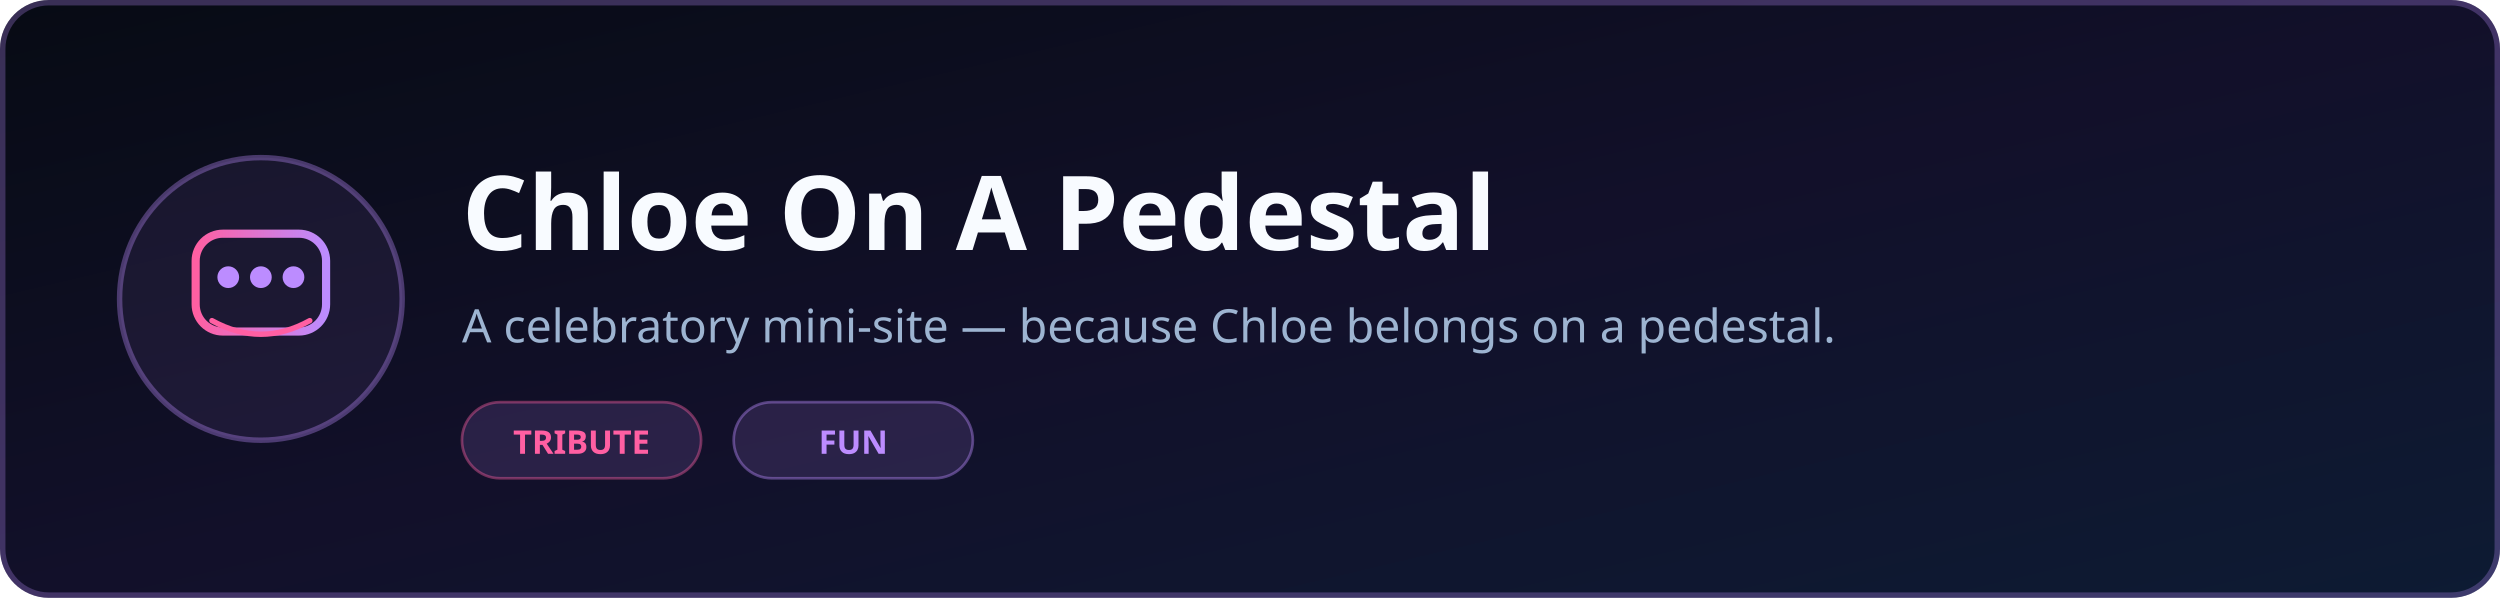
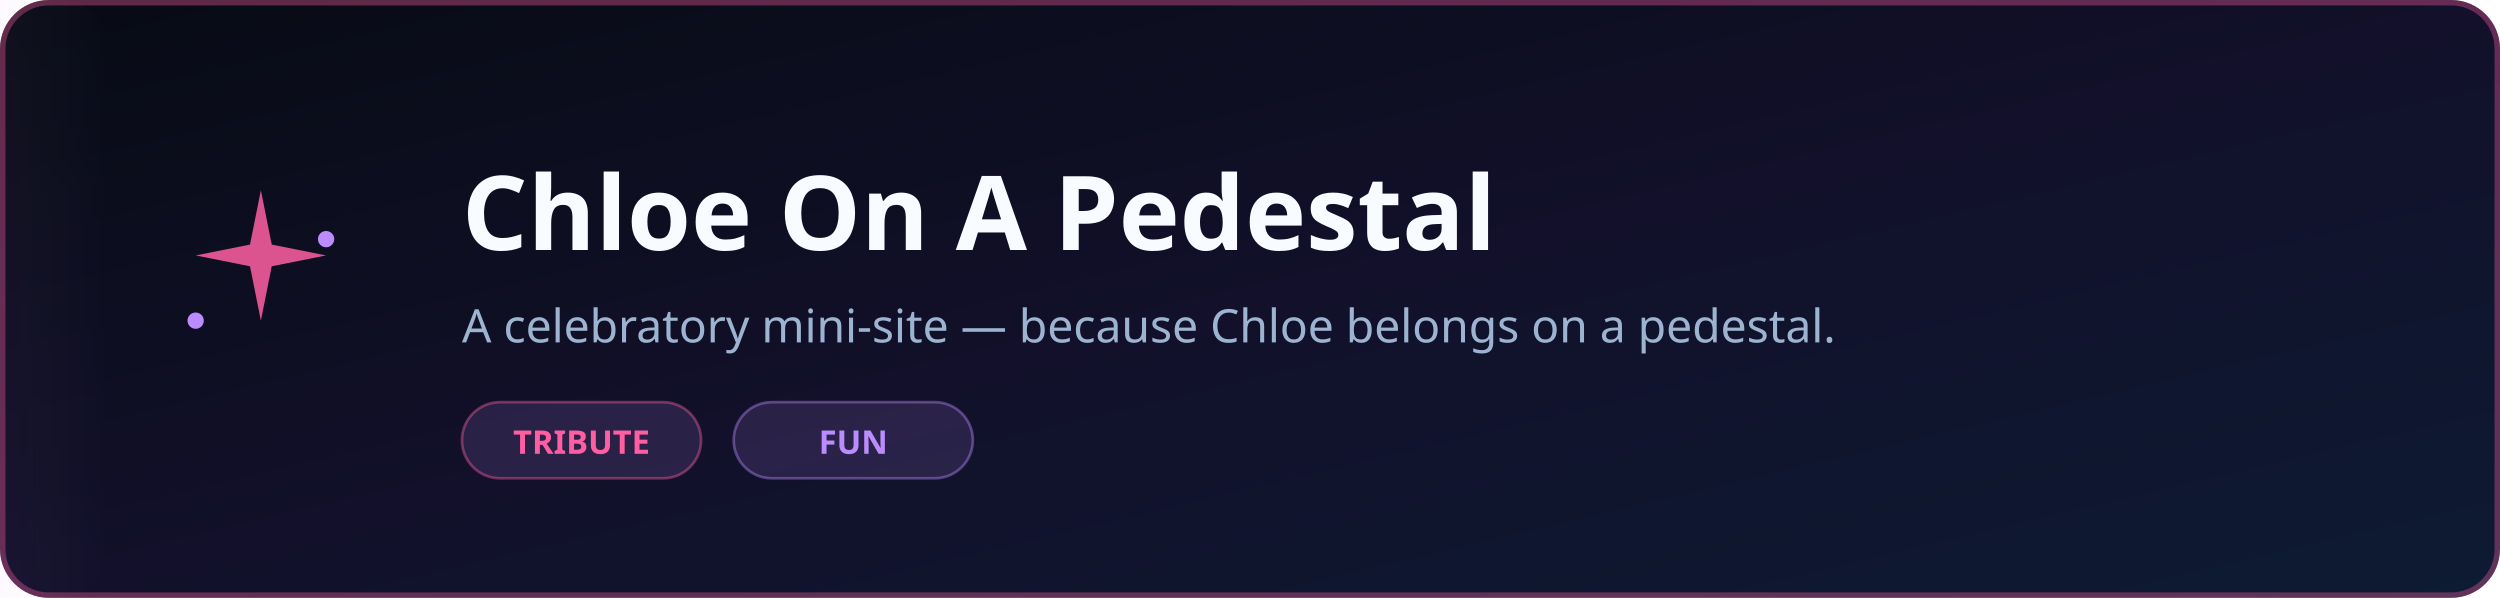
<svg xmlns="http://www.w3.org/2000/svg" width="920" height="220" viewBox="0 0 920 220" role="img" aria-label="Chloe On A Pedestal">
  <defs>
    <linearGradient id="bg" x1="0%" y1="0%" x2="100%" y2="100%">
      <stop offset="0%" stop-color="#070b14" />
      <stop offset="50%" stop-color="#12102a" />
      <stop offset="100%" stop-color="#0d1b33" />
    </linearGradient>
    <linearGradient id="accent" x1="0%" y1="0%" x2="100%" y2="0%">
      <stop offset="0%" stop-color="#ff5fa2" />
      <stop offset="100%" stop-color="#bc8cff" />
    </linearGradient>
+     <linearGradient id="shimmer" x1="0%" y1="0%" x2="100%" y2="0%">
+       <stop offset="0%" stop-color="#ff5fa2" stop-opacity="0" />
+       <stop offset="50%" stop-color="#ff5fa2" stop-opacity="0.15" />
+       <stop offset="100%" stop-color="#bc8cff" stop-opacity="0" />
+     </linearGradient>
  </defs>
  <rect width="920" height="220" rx="18" fill="url(#bg)" />
-   <rect x="1" y="1" width="918" height="218" rx="17" fill="none" stroke="rgba(188,140,255,0.28)" stroke-width="2" />
-   <circle cx="96" cy="110" r="52" fill="rgba(188,140,255,0.08)" stroke="rgba(188,140,255,0.35)" stroke-width="2" />
-   <rect x="72" y="86" width="48" height="36" rx="10" fill="none" stroke="url(#accent)" stroke-width="3" />
-   <circle cx="84" cy="102" r="4" fill="#bc8cff" />
-   <circle cx="96" cy="102" r="4" fill="#bc8cff" />
-   <circle cx="108" cy="102" r="4" fill="#bc8cff" />
-   <path d="M78 118 Q96 128 114 118" fill="none" stroke="#ff5fa2" stroke-width="2" stroke-linecap="round" />
+   <rect x="-200" y="0" width="240" height="220" rx="18" fill="url(#shimmer)" opacity="0.9">
+     <animate attributeName="x" values="-240;920" dur="7s" repeatCount="indefinite" />
+   </rect>
+   <rect x="1" y="1" width="918" height="218" rx="17" fill="none" stroke="#ff5fa2" stroke-width="2" opacity="0.35">
+     <animate attributeName="opacity" values="0.35;0.65;0.35" dur="3s" repeatCount="indefinite" />
+   </rect>
+   <polygon points="96,70 100,90 120,94 100,98 96,118 92,98 72,94 92,90" fill="#ff5fa2" opacity="0.85">
+     <animateTransform attributeName="transform" type="rotate" values="0 96 94;15 96 94;-15 96 94;0 96 94" dur="2.5s" repeatCount="indefinite" />
+   </polygon>
+   <circle cx="72" cy="118" r="3" fill="#bc8cff">
+     <animate attributeName="opacity" values="0;1;0" dur="1.5s" repeatCount="indefinite" />
+   </circle>
+   <circle cx="120" cy="88" r="3" fill="#bc8cff">
+     <animate attributeName="opacity" values="0;1;0" dur="1.5s" begin="0.7s" repeatCount="indefinite" />
+   </circle>
  <text x="170" y="92" fill="#f8fbff" font-family="Segoe UI, system-ui, sans-serif" font-size="38" font-weight="800">Chloe On A Pedestal</text>
  <text x="170" y="126" fill="#9db4d1" font-family="Segoe UI, system-ui, sans-serif" font-size="17" font-weight="500">A celebratory mini-site — because Chloe belongs on a pedestal.</text>
-   <rect x="170" y="148" width="88" height="28" rx="14" fill="rgba(188,140,255,0.14)" stroke="#ff5fa266" stroke-width="1" />
+   <rect x="170" y="148" width="88" height="28" rx="14" fill="rgba(188,140,255,0.14)" stroke="#ff5fa266" stroke-width="1">
+     <animate attributeName="opacity" values="1;0.75;1" dur="2.5s" begin="0s" repeatCount="indefinite" />
+   </rect>
  <text x="214" y="167" fill="#ff5fa2" font-family="Segoe UI, system-ui, sans-serif" font-size="12" font-weight="700" text-anchor="middle">TRIBUTE</text>
-   <rect x="270" y="148" width="88" height="28" rx="14" fill="rgba(188,140,255,0.14)" stroke="#bc8cff66" stroke-width="1" />
+   <rect x="270" y="148" width="88" height="28" rx="14" fill="rgba(188,140,255,0.14)" stroke="#bc8cff66" stroke-width="1">
+     <animate attributeName="opacity" values="1;0.75;1" dur="2.5s" begin="0.3s" repeatCount="indefinite" />
+   </rect>
  <text x="314" y="167" fill="#bc8cff" font-family="Segoe UI, system-ui, sans-serif" font-size="12" font-weight="700" text-anchor="middle">FUN</text>
</svg>
